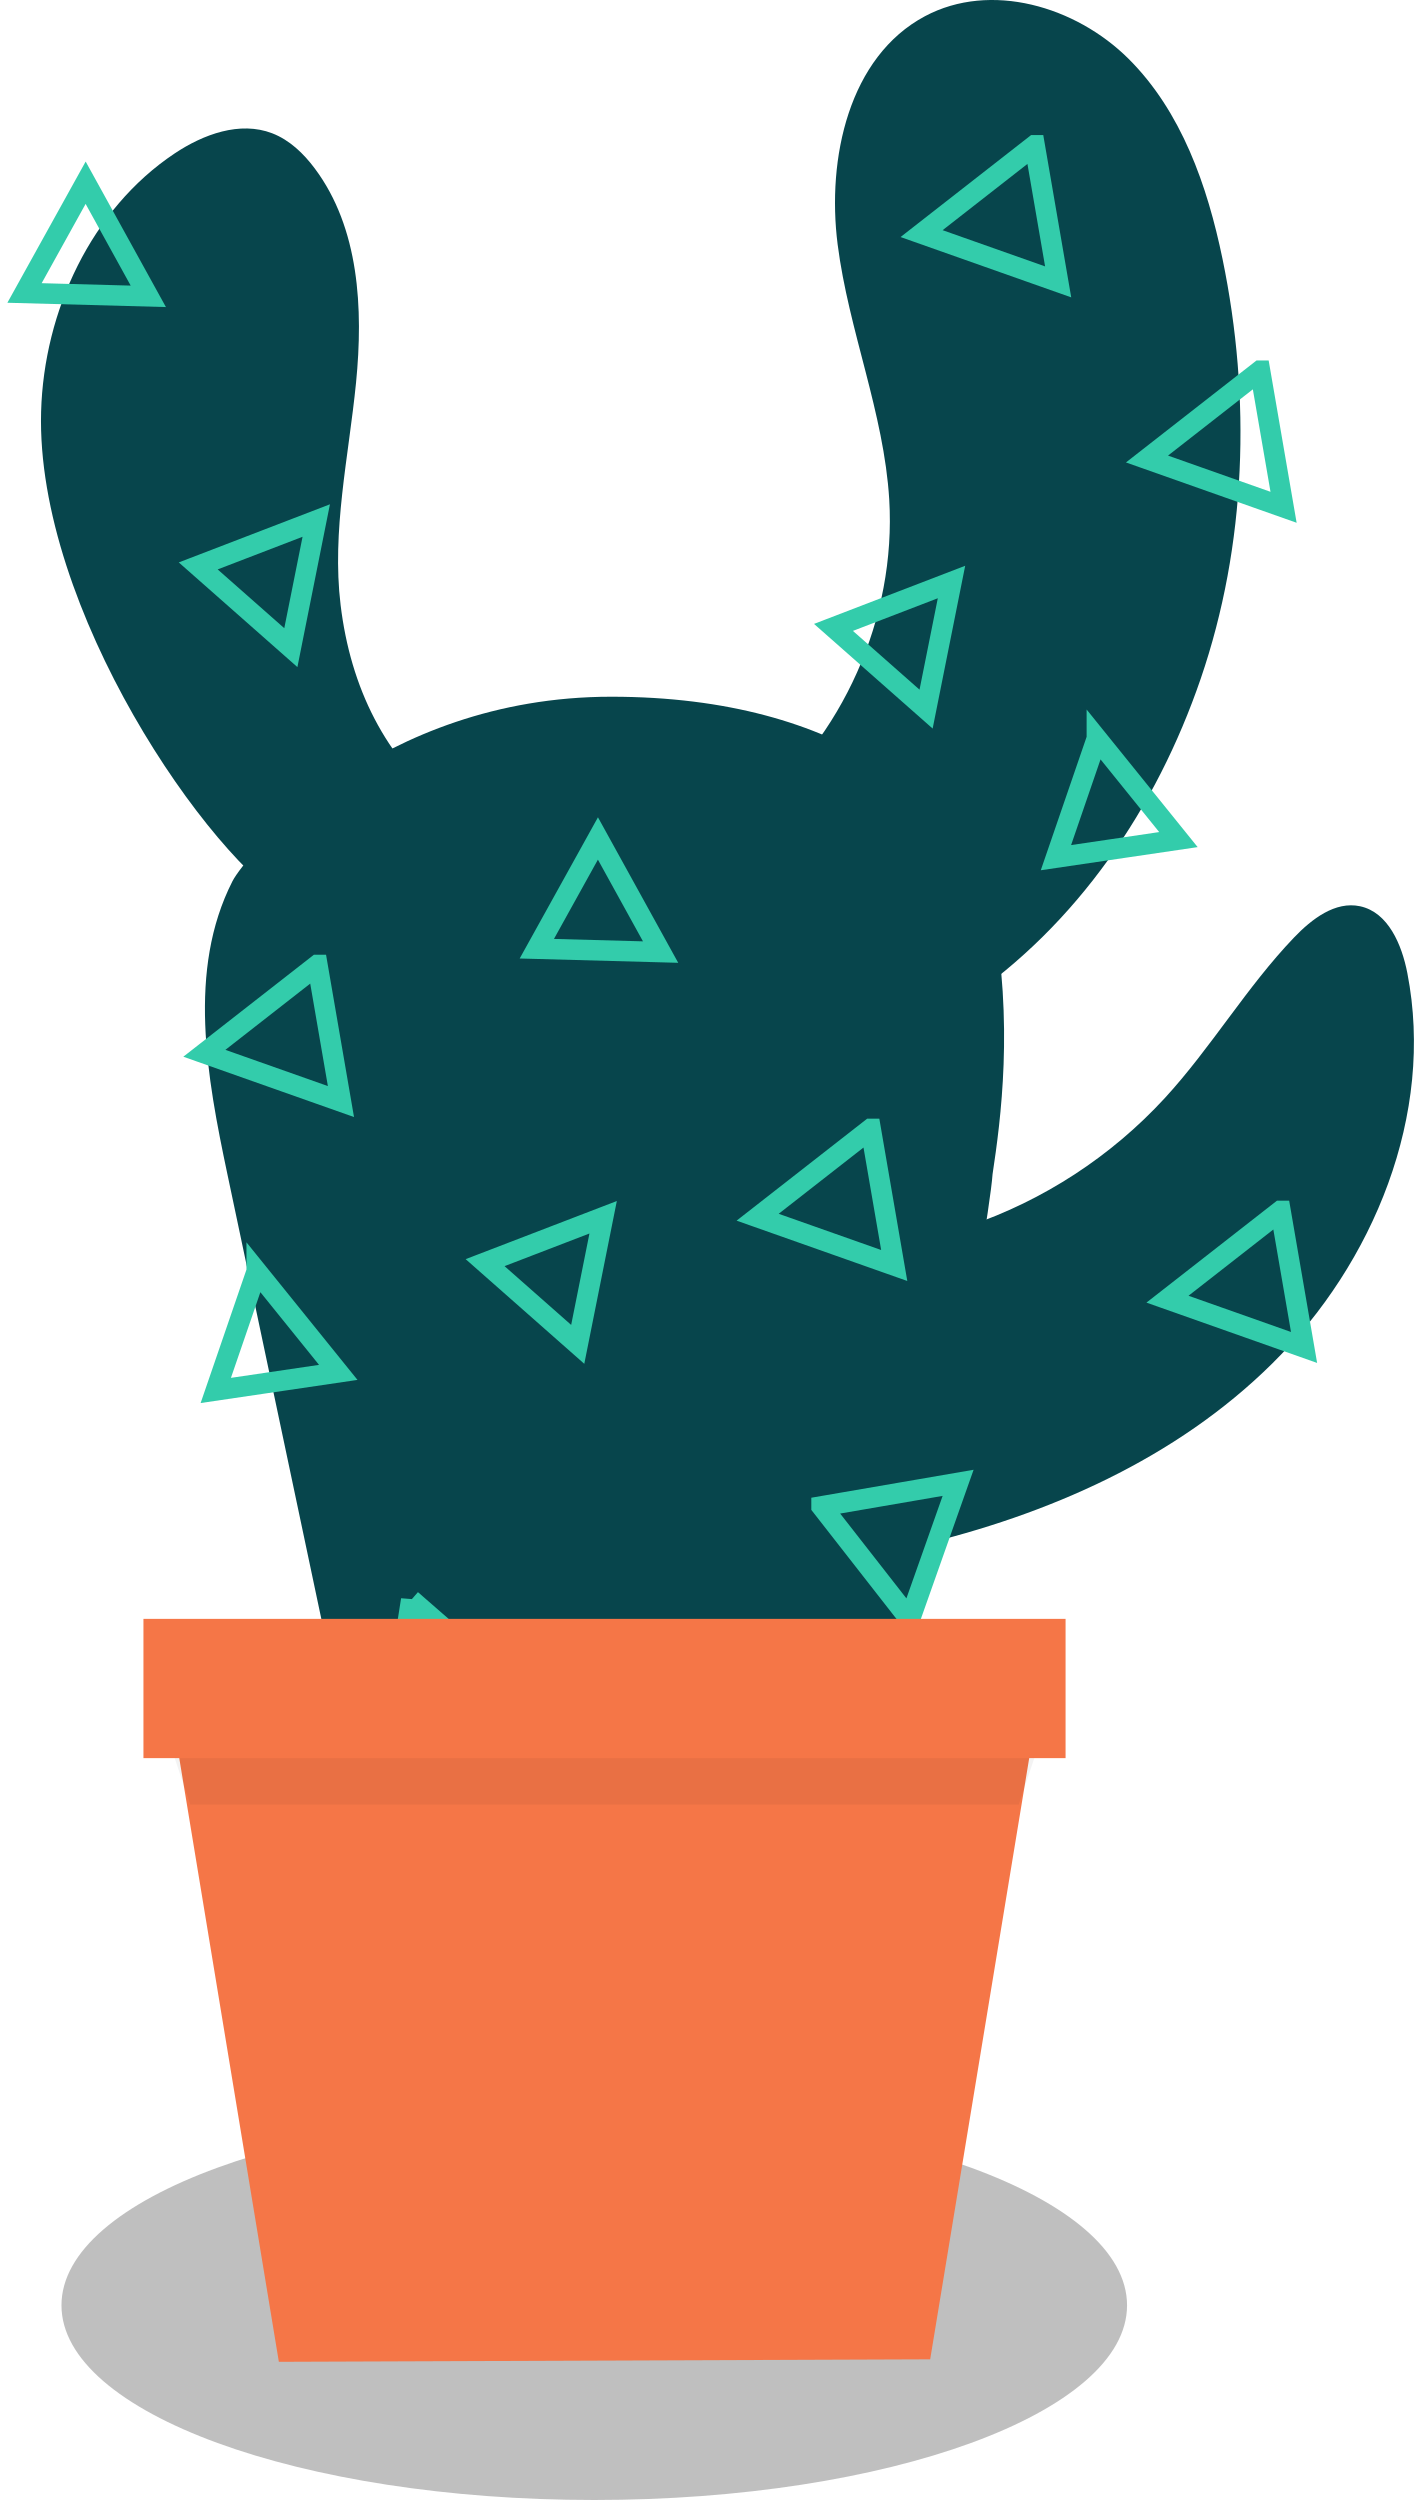
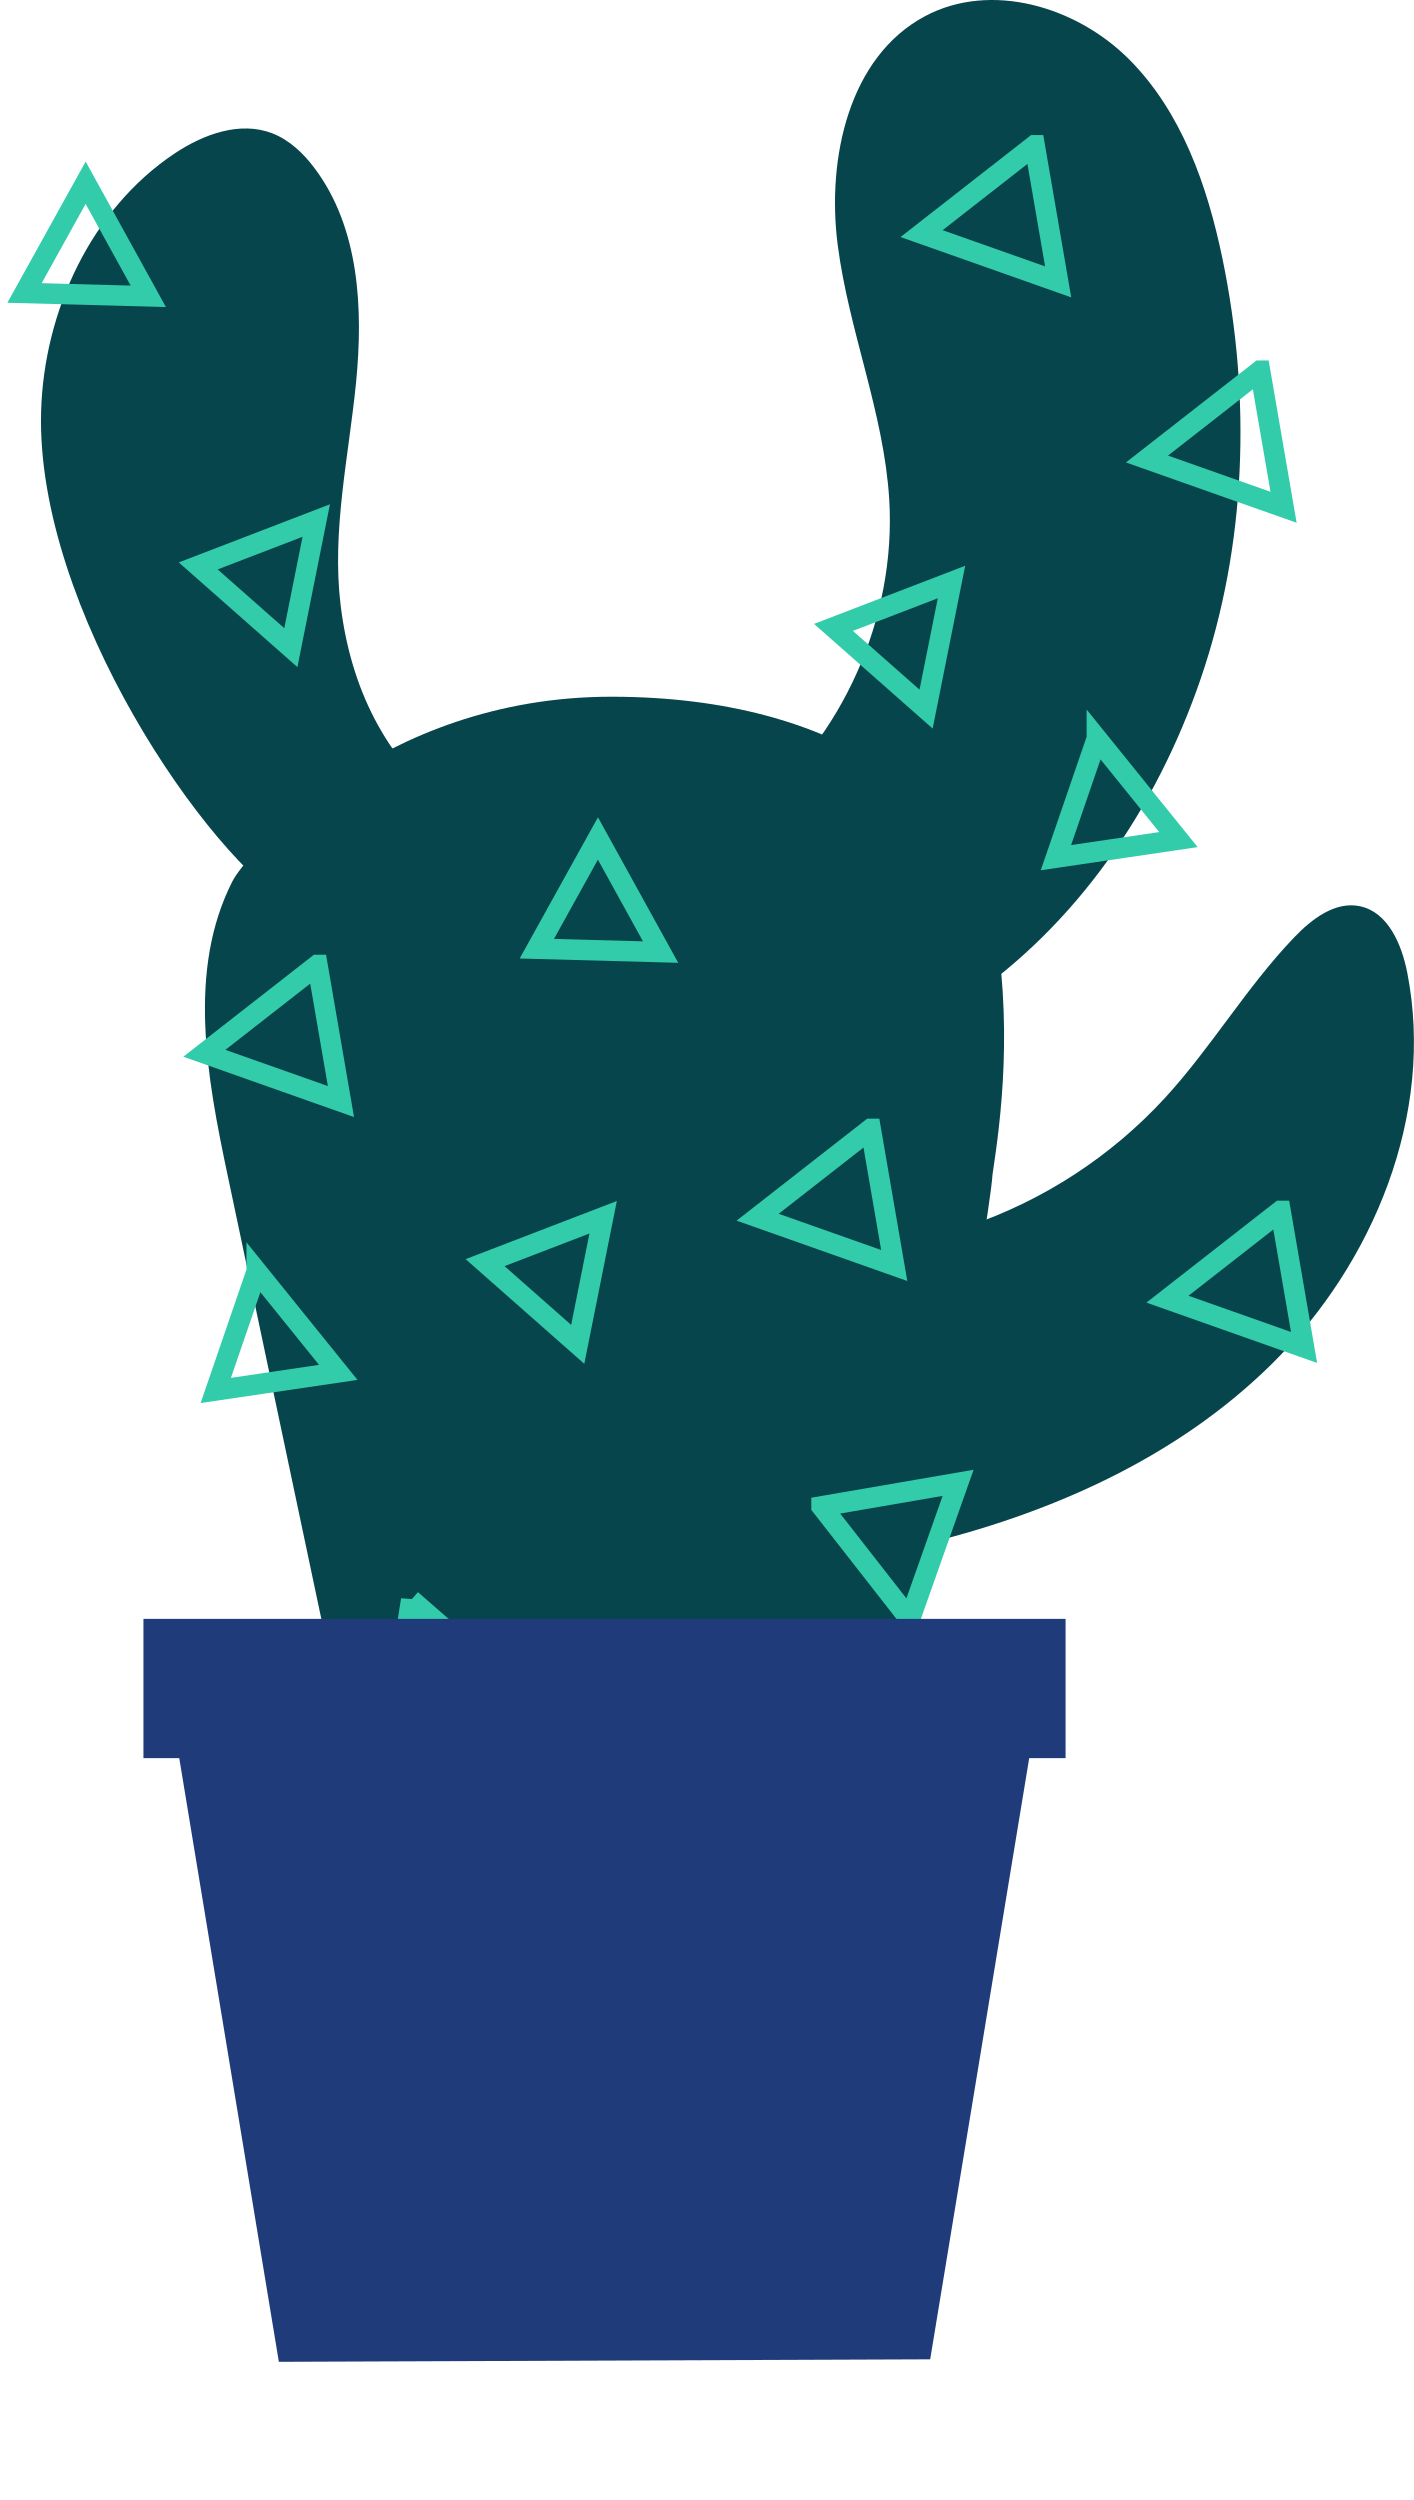
<svg xmlns="http://www.w3.org/2000/svg" class="grow5 experience" viewBox="0 0 69 122">
  <g class="leaf1" fill="none" fill-rule="evenodd">
    <path d="M21.915 39.468c-3.121-2.465-4.809-5.92-5.294-9.948-.436-3.607.394-7.23.754-10.847.358-3.617.156-7.55-2.012-10.449-.547-.733-1.232-1.393-2.081-1.72-1.575-.607-3.358.049-4.764.987-4.06 2.71-6.375 7.684-6.512 12.6-.265 9.602 8.174 21.837 12.348 24.193-.946.96 10.532-5.897 7.561-4.816z" fill="#07454C" />
    <path d="M4.179 8.917l3.058 5.544-6.04-.164 2.982-5.38zM15.433 25.402l-1.24 6.203-4.52-3.988 5.76-2.215z" stroke="#33CCAB" />
  </g>
  <g class="leaf2" fill="none" fill-rule="evenodd">
    <path d="M47.088 48.844c5.473-3.72 9.343-9.406 11.507-15.724 2.24-6.54 2.465-13.71 1.064-20.484-.74-3.58-2.007-7.201-4.587-9.768C52.494.303 48.34-.914 45.14.79c-3.712 1.979-4.8 6.933-4.263 11.14.538 4.207 2.261 8.216 2.518 12.45.347 5.773-2.281 11.637-6.762 15.22" fill="#07454C" />
    <path d="M53.527 36.04l3.98 4.932-5.977.882 1.997-5.813zM46.433 28.402l-1.24 6.203-4.52-3.988 5.76-2.215zM50.49 7.092l1.148 6.664-6.665-2.356 5.516-4.308zM61.49 18.092l1.148 6.664-6.665-2.356 5.516-4.308z" stroke="#33CCAB" />
  </g>
  <g class="leaf5" fill="none" fill-rule="evenodd">
    <path d="M66.37 44.225c-1.212-.26-2.357.624-3.22 1.525-2.317 2.421-4.039 5.366-6.307 7.836a23.203 23.203 0 01-9.572 6.242c.377-2.556-3.35 20.444-2.55 15.615 6.415-1.512 12.667-4.253 17.363-8.902 4.954-4.905 7.935-12.17 6.595-19.05-.27-1.394-.935-2.972-2.309-3.266z" fill="#07454C" />
    <path d="M62.49 59.092l1.148 6.664-6.665-2.356 5.516-4.308z" stroke="#33CCAB" />
  </g>
  <g class="leaf7" fill="none" fill-rule="evenodd">
    <path d="M48.437 57.3c.399-2.647 1.037-7.332 0-12.933C47.144 39.31 41.176 34 29.83 34c-11.348 0-17.852 7.755-18.488 9.007-2.206 4.342-1.25 9.536-.245 14.294l6.173 29.225L43.405 87c.843-5.078 4.839-26.889 5.032-29.7z" fill="#07454C" />
    <path d="M12.527 62.04l3.98 4.932-5.977.882 1.997-5.813zM29.179 40.917l3.058 5.544-6.04-.164 2.982-5.38zM29.433 59.402l-1.24 6.203-4.52-3.988 5.76-2.215zM20.067 78.073l4.78 4.168-5.732 1.901.952-6.07zM40.092 73.51l6.664-1.148-2.356 6.665-4.308-5.516zM42.49 55.092l1.148 6.664-6.665-2.356 5.516-4.308zM15.49 47.092l1.148 6.664L9.973 51.4l5.516-4.308z" stroke="#33CCAB" />
  </g>
  <g>
-     <path d="M55 112.5c0 5.248-11.642 9.5-26 9.5-14.36 0-26-4.252-26-9.5s11.64-9.5 26-9.5c14.358 0 26 4.252 26 9.5" fill-opacity=".25" fill="#000" />
-     <path d="M52 79v6.798h-1.775l-4.832 29.337-31.785.122-4.86-29.459H7V79h45z" fill="#F57647" />
-     <path fill-opacity=".05" fill="#000" d="M9.288 88.064h40.424l.763-2.266H8.525z" />
+     <path d="M52 79v6.798h-1.775l-4.832 29.337-31.785.122-4.86-29.459H7V79h45z" fill="#1F3B7A" />
  </g>
</svg>
